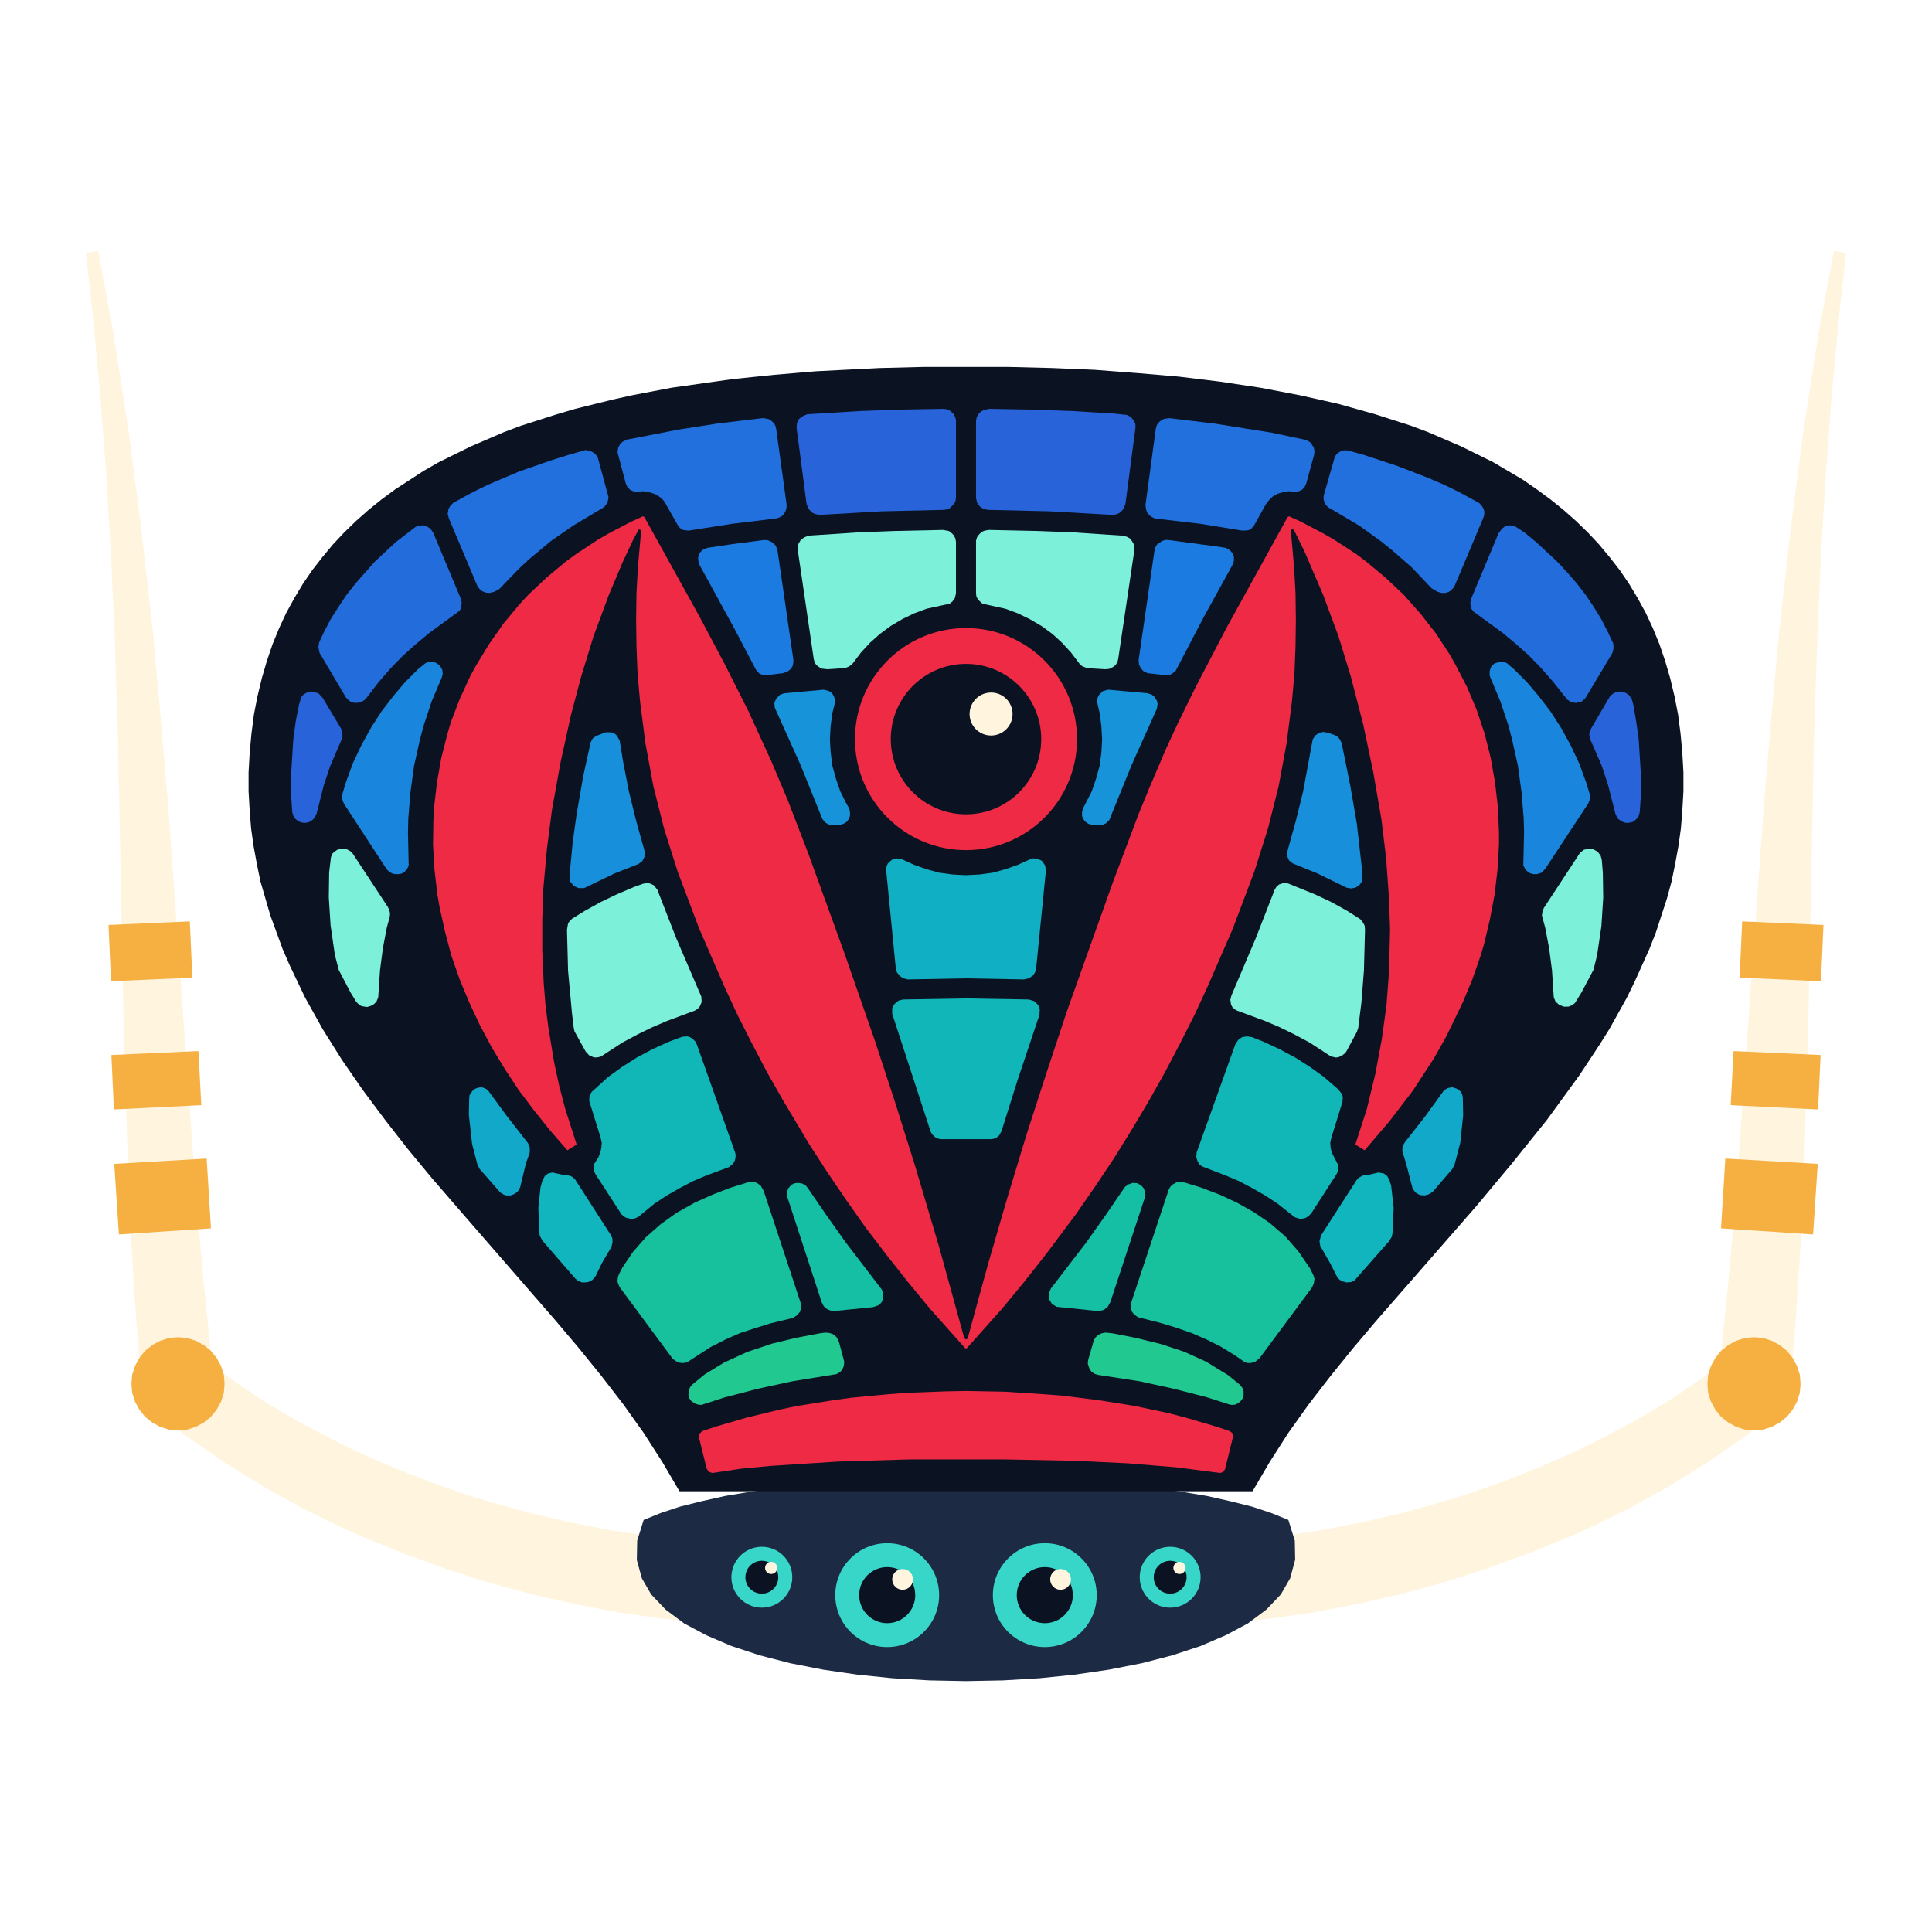
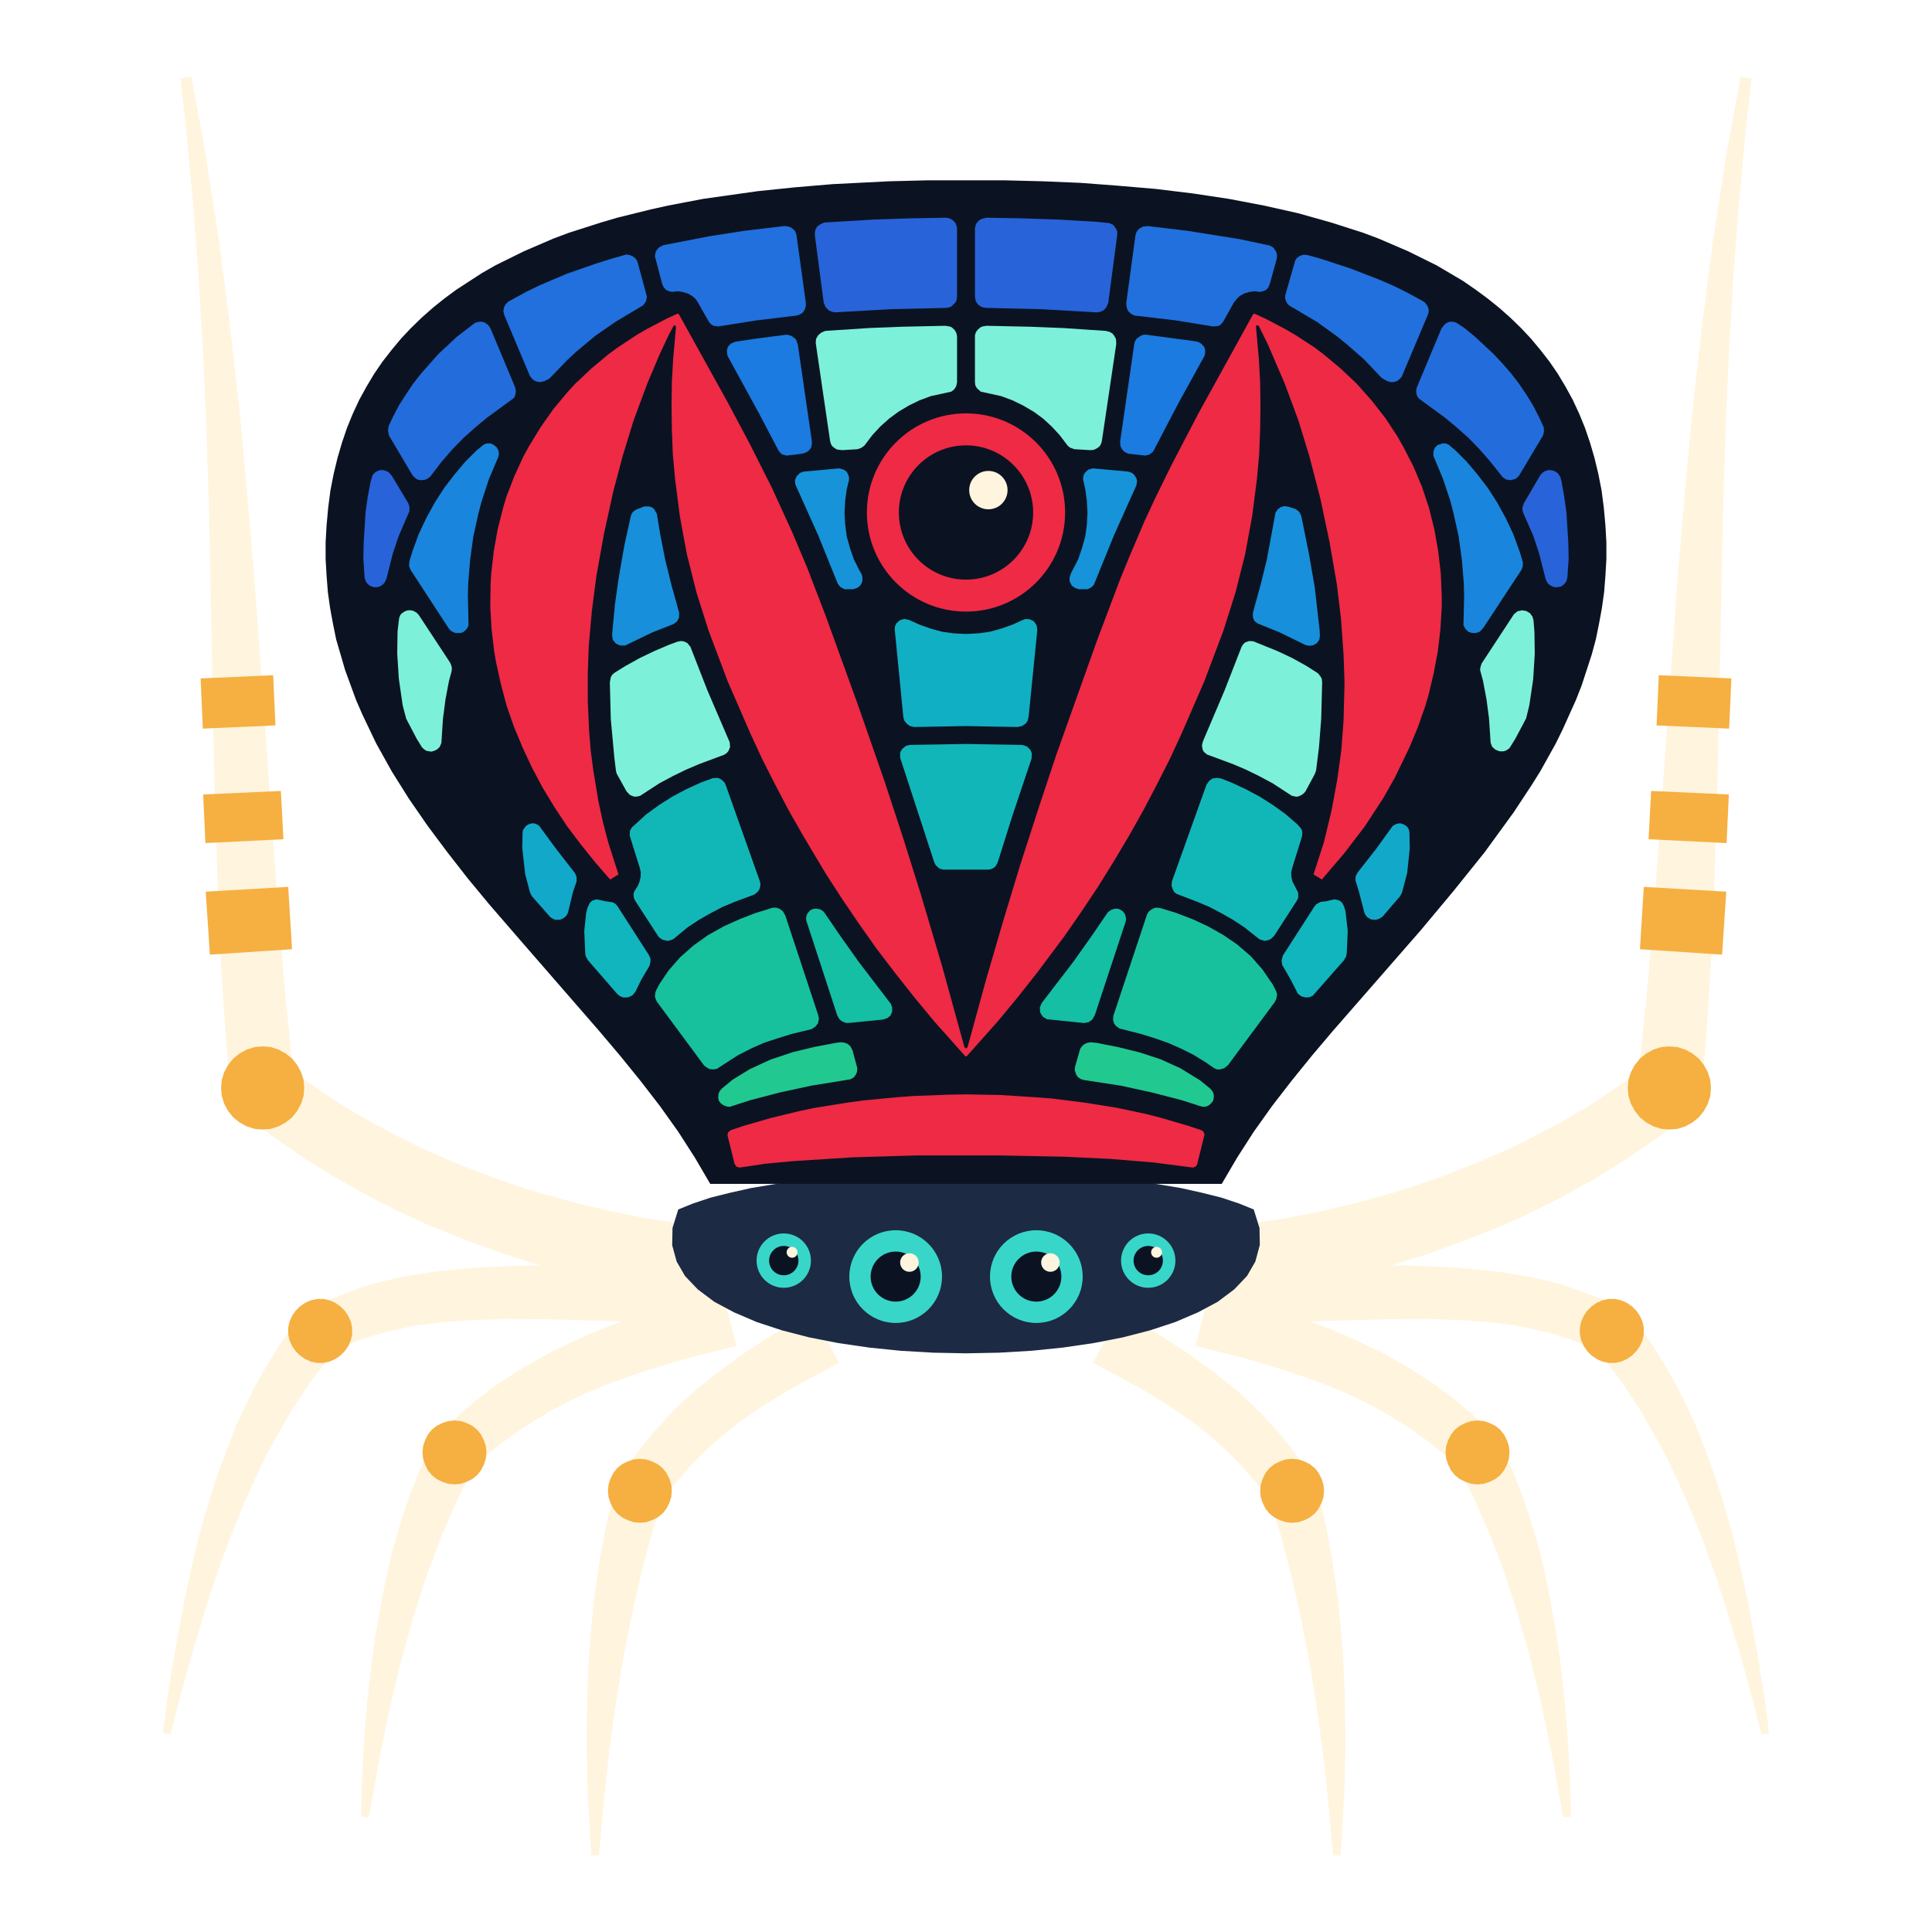
- <svg xmlns="http://www.w3.org/2000/svg" viewBox="-13.7 -14.35 539.4 539.4" role="img" aria-label="maratus">
+ <svg xmlns="http://www.w3.org/2000/svg" viewBox="-46.15 31.7 604.3 604.3" role="img" aria-label="maratus">
+   <path fill="#FFF4DE" fill-rule="evenodd" d="M363.6 445L388.2 444.3L400.5 444.2L412.4 444.7L420.1 445.3L427.5 446.2L431.1 446.9L438.1 448.5L444.9 450.5L448.1 451.8L453.3 454.1L457.3 459L460.6 463.3L466.8 472.6L472.7 482.9L475.6 488.4L479.6 497L482.3 503.1L486.1 512.5L489.7 522.4L493.2 532.8L498.7 551L501.8 562.4L504.8 574.2L507.2 573.8L505.6 561.6L503.7 549.8L500.2 530.9L497.8 520L495.2 509.5L492.2 499.4L490.1 492.9L486.6 483.5L484.2 477.4L481.5 471.6L478.7 465.9L474.1 457.8L470.9 452.7L467.4 447.8L463.3 442.7L461.5 441.4L457.8 439.5L454 437.7L446.2 434.8L442.3 433.5L434.3 431.5L430.2 430.7L422 429.4L409.4 428.2L396.7 427.6L383.8 427.5L353.6 427.6L336.3 427L336 436.3L332.2 435.3L327.8 452.7L343.4 456.6L355.4 460.2L367 464.2L375.4 467.7L380.8 470.3L386.1 473.1L393.8 477.8L401.3 483.1L406.1 487L410 490.6L415 500.6L420.2 512.5L424.1 522.7L428.5 536.2L432.5 550.4L436.1 565.3L439.3 580.8L442.8 600.1L445.2 599.9L445 590L444.3 576.9L443.3 564.2L441.9 551.7L440.6 542.5L437.9 527.7L436 519.1L434.5 513.5L432 505.3L430.2 500L427.2 492.3L425 487.3L422.6 482.5L421.3 480.7L413.6 473.4L408.2 468.9L402.7 464.8L394.2 459.3L385.4 454.4L376.3 450.1L370.2 447.5ZM295.7 457.9L310.6 466L318.6 470.8L326.2 476L331.7 480.3L337 485L342.1 490.1L347 495.8L351.2 501.4L354.5 512.1L357.8 524.7L360.8 538L363.5 551.9L365.8 566.3L367.8 581.1L369.4 596.4L370.8 612L373.2 612L374.3 593.2L374.7 577.7L374.5 562.5L373.8 547.7L372.5 533.3L370.5 519.3L369 511.2L367.9 506L366.6 500.8L364.9 495.1L364.2 493.8L360.9 488.9L357.4 484.2L353.8 479.8L348.1 473.6L344.3 469.9L340.3 466.3L334.2 461.4L325.9 455.3L317.4 449.8L304.3 442.1Z" />
+   <path fill="#FFF4DE" fill-rule="evenodd" d="M148.4 445L123.8 444.3L111.5 444.2L99.6 444.7L91.9 445.3L84.5 446.2L80.9 446.9L73.9 448.5L67.1 450.5L63.9 451.8L58.7 454.1L54.7 459L51.4 463.3L45.2 472.6L39.3 482.9L36.4 488.4L32.4 497L29.7 503.1L25.9 512.5L22.3 522.4L18.8 532.8L13.3 551L10.2 562.4L7.2 574.2L4.8 573.8L6.4 561.6L8.3 549.8L11.8 530.9L14.2 520L16.8 509.5L19.8 499.4L21.9 492.9L25.4 483.5L27.8 477.4L30.5 471.6L33.3 465.9L37.9 457.8L41.1 452.7L44.6 447.8L48.7 442.7L50.5 441.4L54.2 439.5L58 437.7L65.8 434.8L69.7 433.5L77.7 431.5L81.8 430.7L90 429.4L102.6 428.2L115.3 427.6L128.2 427.5L158.4 427.6L175.7 427L176 436.3L179.8 435.3L184.2 452.7L168.6 456.6L156.6 460.2L145 464.2L136.6 467.7L131.2 470.3L125.9 473.1L118.2 477.8L110.7 483.1L105.9 487L102 490.6L97 500.6L91.8 512.5L87.9 522.7L83.5 536.2L79.5 550.4L75.9 565.3L72.7 580.8L69.2 600.1L66.8 599.9L67 590L67.7 576.9L68.7 564.2L70.1 551.7L71.4 542.5L74.1 527.7L76 519.1L77.5 513.5L80 505.3L81.8 500L84.8 492.3L87 487.3L89.4 482.5L90.7 480.7L98.4 473.4L103.8 468.9L109.3 464.8L117.8 459.3L126.6 454.4L135.7 450.1L141.8 447.5ZM216.3 457.9L201.4 466L193.4 470.8L185.8 476L180.3 480.3L175 485L169.9 490.1L165 495.8L160.8 501.4L157.5 512.1L154.2 524.7L151.2 538L148.5 551.9L146.2 566.3L144.2 581.1L142.6 596.4L141.2 612L138.8 612L137.7 593.2L137.3 577.7L137.5 562.5L138.2 547.7L139.5 533.3L141.5 519.3L143 511.2L144.1 506L145.4 500.8L147.1 495.1L147.8 493.8L151.1 488.9L154.6 484.2L158.2 479.8L163.9 473.6L167.7 469.9L171.7 466.3L177.8 461.4L186.1 455.3L194.6 449.8L207.7 442.1Z" />
+   <path fill="#F5B041" fill-rule="evenodd" d="M468 447L467.6 445.1L466.8 443.3L465.7 441.7L464.3 440.3L462.7 439.2L460.9 438.4L459 438L457 438L455.1 438.4L453.3 439.2L451.7 440.3L450.3 441.7L449.2 443.3L448.4 445.1L448 447L448 449L448.4 450.9L449.2 452.7L450.3 454.3L451.7 455.7L453.3 456.8L455.1 457.6L457 458L459 458L460.9 457.6L462.7 456.8L464.3 455.7L465.7 454.3L466.8 452.7L467.6 450.9L468 449ZM425.8 484L425.2 482.2L424.3 480.4L423.1 478.9L421.6 477.7L419.8 476.8L418 476.2L416 476L414 476.2L412.2 476.8L410.4 477.7L408.9 478.9L407.7 480.4L406.8 482.2L406.2 484L406 486L406.2 488L406.8 489.8L407.7 491.6L408.9 493.1L410.4 494.3L412.2 495.2L414 495.8L416 496L418 495.8L419.8 495.2L421.6 494.3L423.1 493.1L424.3 491.6L425.2 489.8L425.8 488L426 486ZM367.8 496L367.2 494.2L366.3 492.4L365.1 490.9L363.6 489.7L361.8 488.8L360 488.2L358 488L356 488.2L354.2 488.8L352.4 489.7L350.9 490.9L349.7 492.4L348.8 494.2L348.2 496L348 498L348.2 500L348.8 501.8L349.7 503.6L350.9 505.1L352.4 506.3L354.2 507.2L356 507.8L358 508L360 507.8L361.8 507.2L363.6 506.3L365.1 505.1L366.3 503.6L367.2 501.8L367.8 500L368 498Z" />
+   <path fill="#F5B041" fill-rule="evenodd" d="M44 447L44.4 445.1L45.2 443.3L46.3 441.7L47.7 440.3L49.3 439.2L51.1 438.4L53 438L55 438L56.9 438.4L58.7 439.2L60.3 440.3L61.7 441.7L62.8 443.3L63.6 445.1L64 447L64 449L63.6 450.9L62.8 452.7L61.7 454.3L60.3 455.7L58.7 456.8L56.9 457.6L55 458L53 458L51.1 457.6L49.3 456.8L47.7 455.7L46.3 454.3L45.2 452.7L44.4 450.9L44 449ZM86.2 484L86.8 482.2L87.7 480.4L88.9 478.9L90.4 477.7L92.2 476.8L94 476.2L96 476L98 476.2L99.8 476.8L101.6 477.7L103.1 478.9L104.3 480.4L105.2 482.2L105.8 484L106 486L105.8 488L105.2 489.8L104.3 491.6L103.1 493.1L101.6 494.3L99.8 495.2L98 495.8L96 496L94 495.8L92.2 495.2L90.4 494.3L88.9 493.1L87.7 491.6L86.8 489.8L86.2 488L86 486ZM144.2 496L144.8 494.2L145.7 492.4L146.9 490.9L148.4 489.7L150.2 488.8L152 488.2L154 488L156 488.2L157.8 488.8L159.6 489.7L161.1 490.9L162.3 492.4L163.2 494.2L163.8 496L164 498L163.8 500L163.2 501.8L162.3 503.6L161.1 505.1L159.6 506.3L157.8 507.2L156 507.8L154 508L152 507.8L150.2 507.2L148.4 506.3L146.9 505.1L145.7 503.6L144.8 501.8L144.2 500L144 498Z" />
  <path fill="#FFF4DE" fill-rule="evenodd" d="M486 373L487.3 359L488.3 344.6L489.2 330.1L490 310.3L491.1 274.9L492.8 190.3L493.7 163L494.7 140.9L496 118.6L497.7 96.1L499.8 73.4L501.7 56.3L498.3 55.7L494.1 78.4L489.7 106.6L486.1 134.6L483 162.3L481 184.2L478.7 211.2L471 319.1L468.9 343.1L466.5 366.7L461 370.8L451.8 377L442.1 382.7L432 388L426.8 390.6L416.3 395.2L405.4 399.5L394.4 403.3L388.8 405L377.6 408.1L366.4 410.7L355.2 412.9L344.1 414.5L333.1 415.7L322.4 416.3L311.9 416.5L312.1 439.5L323.5 439.1L329.3 438.7L341.1 437.5L353.1 435.8L365.1 433.5L377.1 430.8L389.2 427.5L401.1 423.7L412.9 419.4L424.5 414.7L430.3 412.1L441.5 406.6L452.3 400.6L462.8 394.1L472.8 387.2L477.7 383.5L483.1 379.1L484.8 376.7L485.6 374.9Z" />
  <path fill="#FFF4DE" fill-rule="evenodd" d="M26 373L24.7 359L23.7 344.6L22.8 330.1L22 310.3L20.9 274.9L19.2 190.3L18.3 163L17.3 140.9L16 118.6L14.3 96.1L12.2 73.4L10.3 56.3L13.7 55.7L17.9 78.4L22.3 106.6L25.9 134.6L29 162.3L31 184.2L33.3 211.2L41 319.1L43.1 343.1L45.5 366.7L51 370.8L60.2 377L69.9 382.7L80 388L85.2 390.6L95.7 395.2L106.6 399.5L117.6 403.3L123.2 405L134.4 408.1L145.6 410.7L156.8 412.9L167.9 414.5L178.9 415.7L189.6 416.3L200.1 416.5L199.9 439.5L188.5 439.1L182.7 438.7L170.9 437.5L158.9 435.8L146.9 433.5L134.9 430.8L122.8 427.5L110.9 423.7L99.1 419.4L87.5 414.7L81.7 412.1L70.5 406.6L59.7 400.6L49.2 394.1L39.2 387.2L34.3 383.5L28.9 379.1L27.2 376.7L26.4 374.9Z" />
  <path fill="#F5B041" fill-rule="evenodd" d="M495.4 243.9L472.7 242.9L472 258.6L494.7 259.6ZM470.3 279.1L469.5 294.2L493.9 295.4L494.6 280.2ZM493.8 310.6L468 309.1L466.8 328.6L492.5 330.3ZM488.8 369.5L488 367L486.8 364.8L485.2 362.8L483.2 361.2L481 360L478.5 359.2L476 359L473.5 359.2L471 360L468.8 361.2L466.8 362.8L465.2 364.8L464 367L463.2 369.5L463 372L463.2 374.5L464 377L465.2 379.2L466.8 381.2L468.8 382.8L471 384L473.5 384.8L476 385L478.5 384.8L481 384L483.2 382.8L485.2 381.2L486.8 379.2L488 377L488.8 374.5L489 372Z" />
  <path fill="#F5B041" fill-rule="evenodd" d="M16.6 243.9L39.3 242.9L40 258.6L17.3 259.6ZM41.7 279.1L42.5 294.2L18.1 295.4L17.4 280.2ZM18.2 310.6L44 309.1L45.2 328.6L19.5 330.3ZM23.2 369.5L24 367L25.2 364.8L26.8 362.8L28.8 361.2L31 360L33.5 359.2L36 359L38.5 359.2L41 360L43.2 361.2L45.2 362.8L46.8 364.8L48 367L48.8 369.5L49 372L48.8 374.5L48 377L46.8 379.2L45.2 381.2L43.2 382.8L41 384L38.5 384.8L36 385L33.5 384.8L31 384L28.8 382.8L26.8 381.2L25.2 379.2L24 377L23.2 374.5L23 372Z" />
  <path fill="#1C2A44" fill-rule="evenodd" d="M164.1 421.2L165.5 426.3L168.1 430.8L172.1 435L177.3 438.9L183.5 442.2L190.5 445.2L198.4 447.8L206.9 450L216.1 451.8L225.7 453.2L235.5 454.2L245.8 454.8L256 455L266.3 454.8L276.5 454.2L286.3 453.2L295.9 451.8L305.1 450L313.6 447.8L321.5 445.2L328.5 442.2L334.7 438.9L339.9 435L343.9 430.8L346.5 426.3L347.9 421.1L347.8 415.8L346 410L341.3 408.1L335.9 406.3L329.9 404.8L323.2 403.3L316 402.1L308.3 401L300.2 400.1L283.1 398.7L274.1 398.3L256 398L237.9 398.3L228.9 398.7L211.8 400.1L203.7 401L196 402.1L188.8 403.3L182.1 404.8L176.1 406.3L170.7 408.1L166 410L164.2 415.8Z" />
  <path fill="#0B1322" fill-rule="evenodd" d="M268 88.1L244 88.1L232 88.4L214.2 89.3L202.4 90.3L190.8 91.5L173.8 93.9L162.8 96L157.4 97.2L146.9 99.8L141.8 101.3L131.8 104.5L127 106.3L117.7 110.3L108.8 114.7L104.6 117.1L96.6 122.3L92.8 125.1L89.2 128L85.7 131.1L82.4 134.3L79.3 137.6L76.3 141.2L73.5 144.8L70.9 148.6L68.5 152.6L66.2 156.8L64.2 161.1L62.4 165.5L60.8 170.2L59.4 175L58.2 180L57.2 185.1L56.5 190.5L56 196L55.7 201.3L55.7 206.6L56 211.8L56.4 216.9L57.1 221.9L58 226.8L59 231.7L61.8 241.3L65.2 250.6L67.2 255.2L71.5 264.2L76.4 273L81.8 281.6L87.6 290L93.8 298.3L100.2 306.5L106.9 314.6L117.2 326.5L141.2 354.1L147.8 361.9L154.2 369.8L160.3 377.7L166 385.7L171.2 393.8L176 402L336 402L340.8 393.8L346 385.7L351.7 377.7L357.8 369.8L364.2 361.9L370.8 354.1L398.3 322.6L408.4 310.5L418.2 298.3L427.3 285.8L432.9 277.3L435.6 273L440.5 264.2L442.7 259.7L446.8 250.6L448.6 246L451.7 236.5L453 231.7L454 226.8L454.9 221.9L455.6 216.9L456 211.8L456.3 206.6L456.3 201.3L456 196L455.5 190.5L454.8 185.1L453.8 180L452.6 175L451.2 170.2L449.6 165.5L447.8 161.1L445.8 156.8L443.5 152.6L441.1 148.6L438.5 144.8L435.7 141.2L432.7 137.6L429.6 134.3L426.3 131.1L422.8 128L419.2 125.1L415.4 122.3L411.5 119.6L403.2 114.7L394.3 110.3L385 106.3L380.2 104.5L370.2 101.3L359.9 98.4L349.2 96L338.2 93.9L326.9 92.2L315.4 90.8L303.7 89.8L291.9 88.9L280 88.4Z" />
  <path fill="#21C890" fill-rule="evenodd" d="M179.6 372.2L179 372.9L178.6 373.8L178.5 375.1L178.7 376L179.3 376.8L180.3 377.5L181.2 377.8L182.1 377.9L188.6 375.8L197.8 373.4L207.5 371.3L219.8 369.3L220.9 368.7L221.5 367.9L221.9 367L222 365.8L220.5 360.2L219.8 358.9L218.8 358.1L217.8 357.8L216.8 357.7L215.2 357.9L208.4 359.2L201.8 360.8L194.9 363.1L188.4 366.1L183 369.4Z" />
  <path fill="#21C890" fill-rule="evenodd" d="M329.3 377.7L330.2 377.9L331.2 377.8L332 377.4L332.7 376.8L333.3 376L333.5 375.1L333.5 374.1L333.2 373.2L332.4 372.2L329.2 369.6L323 365.8L316.8 363L310.4 360.9L303.5 359.2L296.9 357.9L294.9 357.7L293.9 357.9L293 358.3L292.2 359L291.7 359.8L290.1 365.4L290 366.4L290.5 367.9L291.1 368.7L291.9 369.2L292.8 369.5L304.5 371.3L314.1 373.4L323.4 375.8Z" />
  <path fill="#17C19E" fill-rule="evenodd" d="M174.1 365L174.9 365.6L175.8 366.1L177.1 366.2L178.1 366L184.6 361.8L188.9 359.6L193 357.8L197.3 356.4L201.5 355.1L207.7 353.6L208.9 352.8L209.7 351.8L210 350.4L209.8 349.3L199.5 318.1L198.7 316.7L197.6 315.9L196.6 315.6L195.6 315.6L190.1 317.3L185.2 319.2L180.3 321.4L175.3 324.2L170.8 327.4L166.6 331.1L163 335.2L160.1 339.5L159.1 341.4L158.8 342.3L158.7 343.4L158.9 344.1L159.3 345Z" />
  <path fill="#14BFA4" fill-rule="evenodd" d="M211.8 317.3L211.2 316.6L210.3 316.1L209.1 315.9L208.2 316L207.3 316.4L206.4 317.4L206 318.5L206 319.5L215.7 349.2L216.1 350L216.5 350.6L217.3 351.2L218.3 351.6L219 351.7L230 350.6L231.5 350.1L232.4 349.3L232.9 348.1L232.9 346.8L232.5 345.7L222.4 332.5L216.8 324.6Z" />
  <path fill="#14BFA4" fill-rule="evenodd" d="M279.7 345.4L279.1 346.8L279.2 348.4L280 349.7L281.3 350.5L293 351.7L294.4 351.4L295.5 350.6L296.3 349.2L305.9 320.1L306.1 319.2L305.9 318.2L305.6 317.4L304.9 316.6L303.8 316L302.6 315.9L301.4 316.3L300.4 317L295.2 324.6L289.6 332.5Z" />
  <path fill="#17C19E" fill-rule="evenodd" d="M302.1 349.4L302 350.7L302.3 351.8L302.9 352.6L304 353.4L310.7 355.1L314.9 356.4L319.2 357.9L323.3 359.7L327.1 361.6L331 364L333.6 365.8L334.5 366.2L335.5 366.2L336.8 365.8L338 364.8L352.6 345.1L353.1 344L353.3 342.7L353 341.7L352 339.7L348.7 334.9L345.1 330.8L340.8 327.1L336.4 324.1L331.8 321.5L327.1 319.3L321.6 317.2L316.7 315.7L315.4 315.6L314.7 315.8L313.8 316.3L313.1 316.9L312.6 317.8Z" />
  <path fill="#10B5BD" fill-rule="evenodd" d="M143.2 313.6L140.5 313L139.3 313.3L138.4 314L137.7 315.4L137.2 317.2L136.6 322.9L136.9 329.7L137 330.7L137.8 332.1L147 342.7L147.8 343.3L148.8 343.7L149.5 343.7L150.5 343.6L151.7 343L152.6 341.9L154.4 338.2L157 333.8L157.3 332.5L157.3 331.5L156.8 330.4L146.9 315L146.2 314.3L145.4 313.9Z" />
  <path fill="#11B7B7" fill-rule="evenodd" d="M153.4 308.7L152.2 310.6L152 311.5L152.1 312.5L152.5 313.4L159.9 324.8L161 325.6L162.6 326L163.6 325.8L164.5 325.4L169 321.7L172.5 319.4L176 317.4L179.8 315.4L183.6 313.8L189.8 311.5L190.9 310.6L191.4 309.8L191.6 309.1L191.7 308.1L191.5 307.3L180.9 277.4L180.5 276.5L179.7 275.7L178.9 275.2L178.2 275L176.8 275.1L173 276.5L168.4 278.6L164.1 280.9L160 283.5L156 286.4L151.5 290.5L150.9 291.5L150.8 293L154 303.3L154.3 304.7L154.2 306.1L153.9 307.4Z" />
  <path fill="#11B6B8" fill-rule="evenodd" d="M238.4 264.7L237.2 265L236 266L235.4 267.1L235.4 268.7L246.1 301.5L246.5 302.3L247.7 303.4L248.9 303.7L262.8 303.7L263.7 303.6L264.6 303.2L265.3 302.6L265.9 301.5L270.4 287.2L276.5 269L276.6 267.4L276.2 266.3L275.1 265.2L273.6 264.7L256 264.4Z" />
  <path fill="#11B7B7" fill-rule="evenodd" d="M320.4 307.4L320.3 308.7L320.6 309.7L321.1 310.7L321.9 311.3L328.4 313.8L332.2 315.4L336 317.4L339.5 319.4L343 321.7L347.8 325.5L349.4 326L350.8 325.7L351.6 325.2L352.4 324.4L359.5 313.4L359.9 312.5L359.9 310.9L358.1 307.4L357.8 306.1L357.7 304.7L358 303.3L361.1 293.3L361.2 292.1L361 291.2L360.5 290.5L359.7 289.6L355.9 286.3L352 283.5L347.9 280.9L343.4 278.5L339.1 276.5L335.8 275.2L334.5 275L333.1 275.2L332 276L331.2 277.2Z" />
  <path fill="#10B5BD" fill-rule="evenodd" d="M355.1 330.6L354.7 332.2L354.9 333.5L357.6 338.2L359.8 342.5L360.8 343.3L362.2 343.7L363.5 343.6L364.5 343.1L374.1 332.2L374.9 330.9L375.1 329.7L375.4 322.9L374.7 316.7L374.2 315.1L373.6 314L372.7 313.3L371.2 313L368.6 313.6L366.9 313.8L365.6 314.5L365 315.2Z" />
  <path fill="#12A8CA" fill-rule="evenodd" d="M127.7 297.1L122.5 290L121.7 289.5L120.8 289.2L119.9 289.3L119 289.6L118.3 290.1L117.4 291.4L117.3 292.3L117.2 296.9L118.1 305L119.6 310.8L120.2 312L126 318.6L126.8 319.1L127.5 319.4L128.9 319.4L129.9 319L130.5 318.6L131 318.1L131.5 317.2L133.1 310.6L134.2 307.4L134.2 306L133.7 304.8Z" />
  <path fill="#7DF0DA" fill-rule="evenodd" d="M146.1 242.1L145.4 242.7L144.9 243.5L144.6 245.2L144.9 256.7L146 268.6L146.5 272.7L146.7 273.6L149.8 279.2L150.8 280.3L151.7 280.7L152.4 280.9L153.4 280.8L154.1 280.6L160.1 276.7L164.4 274.4L168.3 272.5L172.5 270.7L180.3 267.8L181.1 267.3L181.7 266.6L182.2 265.4L182.1 263.9L175.1 247.6L169.8 234L168.8 232.8L167.7 232.3L166.8 232.2L165.8 232.4L163.3 233.3L158.6 235.3L154 237.5L149.5 240Z" />
  <path fill="#11AFC3" fill-rule="evenodd" d="M238.2 225.6L236.7 225.3L235.3 225.7L234.2 226.7L233.8 227.6L233.7 228.5L236.4 256L236.7 257.1L237.6 258.2L238.5 258.8L239.8 259.1L256 258.8L272.1 259.1L273.5 258.8L274.7 258L275.3 257.1L275.6 255.8L278.3 228.8L278.1 227.3L277.2 226L275.9 225.4L274.7 225.3L273.8 225.6L270.5 227.1L267.1 228.3L263.5 229.3L259.8 229.8L255.9 230L252.2 229.8L248.5 229.3L244.9 228.3L241.5 227.1Z" />
  <path fill="#7DF0DA" fill-rule="evenodd" d="M330.1 263.6L329.8 264.8L330 266.1L330.4 266.9L331.4 267.7L339.5 270.7L343.5 272.4L347.6 274.4L351.9 276.7L357.9 280.6L359.3 280.9L360 280.8L360.9 280.4L361.7 279.8L362.2 279.2L365.1 273.8L365.5 272.7L366.4 265.5L367.1 256.6L367.4 245.2L367.3 244.1L366.9 243.3L366.1 242.3L362.5 240L358 237.5L353.3 235.3L345.9 232.3L344.6 232.2L343.4 232.6L342.7 233.2L342.2 234L336.9 247.6Z" />
  <path fill="#12A8CA" fill-rule="evenodd" d="M378.5 304.6L377.9 305.7L377.8 307L378.9 310.6L380.7 317.5L381.5 318.6L382.7 319.3L384.1 319.4L385.2 319.1L386.3 318.4L389.3 314.9L391.8 312L392.4 310.8L394 304.7L394.8 297.1L394.7 292L394.5 291.1L394 290.3L393 289.6L391.8 289.2L390.6 289.4L389.5 290L384.3 297.2Z" />
  <path fill="#178FDA" fill-rule="evenodd" d="M145.3 230.2L145.5 231.8L146.5 233L147.8 233.6L149.4 233.6L157.9 229.5L164.5 226.9L165.6 226.1L166.2 225L166.3 223.4L163.9 214.8L161.9 206.7L160.3 198.5L159.3 192.4L158.5 191L157.8 190.4L156.9 190.1L155.4 190.1L152.8 191.1L151.8 191.8L151.2 192.9L149.1 202.5L147.3 212.9L146.2 220.7Z" />
  <path fill="#1693D9" fill-rule="evenodd" d="M205.3 179.2L204.1 179.6L203 180.7L202.5 181.9L202.6 183.2L209.8 199.2L215.9 214.3L216.7 215.3L218 216L220.7 216L221.9 215.6L222.7 215.1L223.2 214.4L223.6 213.5L223.6 212.3L223.4 211.4L222.5 209.8L220.9 206.6L219.7 203.1L218.7 199.5L218.2 195.6L218 192.1L218.2 188.4L218.7 184.7L219.4 181.9L219.4 180.9L219.1 180L218.6 179.2L217.8 178.6L216.3 178.2Z" />
  <path fill="#1693D9" fill-rule="evenodd" d="M288.8 211.1L288.4 212.3L288.4 213.5L289.1 214.9L290.1 215.6L291.3 216L294 216L295.1 215.5L296 214.6L302.3 199.1L309.3 183.5L309.5 182.2L309.3 181.3L308.6 180.2L307.9 179.6L306.7 179.2L295.7 178.2L294.2 178.6L293.1 179.7L292.7 180.6L292.6 181.6L293.3 184.7L293.8 188.4L294 192.1L293.8 195.8L293.3 199.5L292.3 203.1L291.1 206.6Z" />
  <path fill="#178FDA" fill-rule="evenodd" d="M345.8 223.1L345.7 224L345.8 225L346.2 225.9L347.2 226.7L354.1 229.5L362.3 233.5L363.5 233.7L364.7 233.5L365.8 232.8L366.5 231.8L366.7 230.6L366.6 228.7L365.1 215.5L363.3 205.1L360.9 193.2L360.4 192.1L359.8 191.4L359 190.9L356.9 190.2L355.7 190L354.5 190.3L353.5 191L352.8 192.1L350.1 206.7L348.1 214.8Z" />
  <path fill="#7DF0DA" fill-rule="evenodd" d="M84.8 224L84.1 223.3L83.2 222.8L82.5 222.6L81.4 222.6L80.5 222.9L79.6 223.5L79.1 224L78.7 225L78.2 229.2L78.1 236.2L78.6 244L79.8 252.3L80.9 256.5L84.2 262.8L85.8 265.4L86.3 265.9L87.1 266.5L88.1 266.7L88.8 266.8L89.8 266.5L90.7 266L91.4 265.3L91.9 264.1L92.4 256.5L93.2 250.4L94.3 244.6L95.1 241.7L95.2 240.7L95 239.8L94.6 238.9Z" />
  <path fill="#1985DD" fill-rule="evenodd" d="M94.3 228.4L95 229.1L96 229.6L96.7 229.7L97.7 229.7L98.6 229.5L99.4 228.9L100 228.2L100.4 227.3L100.2 218L100.3 214.1L100.9 206.8L101.9 199.5L103.5 192.3L104.5 188.5L106.8 181.5L109.6 174.9L109.9 173.9L109.8 172.7L109.2 171.6L108.2 170.8L107.3 170.4L106 170.4L105.1 170.8L103 172.5L99.4 176.1L96.1 180L92.8 184.3L89.9 188.8L87.2 193.7L84.8 198.8L82.9 204L81.9 207.3L81.8 208.7L82.3 210Z" />
  <path fill="#1B7BE0" fill-rule="evenodd" d="M183.8 138.6L182.4 139.2L181.5 140.2L181.2 141.4L181.4 143L191.2 160.9L197.4 172.7L198.4 173.8L199.9 174.2L204.9 173.6L206.2 173.1L207 172.5L207.6 171.6L207.8 170.6L207.8 169.8L203.4 139.5L202.9 138L202.4 137.5L201.6 136.9L200.7 136.5L199.7 136.4L190.5 137.6Z" />
  <path fill="#7DF0DA" fill-rule="evenodd" d="M212 135.2L210.8 135.7L209.8 136.5L209.1 137.7L209 139L213.5 169.7L213.8 170.7L214.2 171.3L214.7 171.7L215.6 172.3L217.3 172.5L222.1 172.2L223.2 171.8L224.2 171.1L226.7 167.8L229.2 165.1L232 162.6L235 160.4L238.2 158.5L241.5 156.9L245 155.6L251.4 154.2L252.2 153.6L252.9 152.6L253.2 151.3L253.2 136.9L253 135.9L252.5 135L251.8 134.3L251.2 133.9L249.6 133.6L235.8 133.9L225.7 134.3Z" />
  <path fill="#7DF0DA" fill-rule="evenodd" d="M258.8 151.3L258.9 152.2L259.4 153.1L260.6 154.2L267 155.6L270.5 156.9L273.8 158.5L277.2 160.5L280.2 162.7L282.8 165.1L285.3 167.8L287.8 171.1L288.5 171.7L289.9 172.2L294.9 172.5L296 172.4L297 171.9L297.8 171.3L298.3 170.4L298.5 169.6L303 139.3L302.9 137.7L302.4 136.8L301.8 136L300.9 135.5L299.7 135.2L286.3 134.3L276.2 133.9L262.4 133.6L261.2 133.8L260.5 134.1L259.7 134.8L259.1 135.6L258.8 136.6Z" />
  <path fill="#1B7BE0" fill-rule="evenodd" d="M304.2 169.9L304.3 171.2L304.8 172.2L305.5 173L306.7 173.6L312.1 174.2L313.3 173.9L314.5 173L322.5 157.7L330.6 143L330.8 142.1L330.8 141.1L330.5 140.2L329.6 139.2L328.5 138.6L326.6 138.3L312.4 136.4L311.6 136.4L310.7 136.7L309.3 137.7L308.8 138.6L308.6 139.5Z" />
  <path fill="#1985DD" fill-rule="evenodd" d="M405 170.4L403.5 170.9L402.6 171.8L402.2 173L402.2 174.3L405.2 181.5L407.5 188.4L408.5 192.3L410.1 199.5L411.1 206.8L411.7 214.1L411.8 218L411.6 227.3L412.2 228.4L413.1 229.3L414.3 229.7L415.4 229.7L416.7 229.3L417.8 228.1L429.7 210L430.1 209L430.2 207.6L429.1 204L427.2 198.8L424.8 193.7L422.1 188.8L419.2 184.3L415.9 180L412.6 176.1L409.1 172.6L407 170.8L406 170.4Z" />
  <path fill="#7DF0DA" fill-rule="evenodd" d="M417.3 239.2L416.9 240.4L416.8 241.3L417.7 244.6L418.8 250.4L419.6 256.5L420.1 264.1L420.6 265.3L421.6 266.2L422.9 266.7L424.2 266.7L425.2 266.3L426 265.7L427.8 262.8L431.2 256.4L432.2 252.3L433.4 244.2L433.9 236.3L433.8 229.3L433.5 225.7L433.2 224.6L432.4 223.5L431.2 222.8L429.9 222.6L428.5 222.9L427.4 223.8Z" />
  <path fill="#2863D9" fill-rule="evenodd" d="M67.9 212.4L68.2 213.4L68.7 214.2L69.5 214.9L70.5 215.3L71.5 215.4L72.5 215.2L73.4 214.7L74.1 214L74.7 212.8L76.7 204.9L78.5 199.5L81.9 191.6L81.9 190.2L81.6 189.2L76.4 180.5L75.3 179.3L74 178.8L73 178.7L72 179L71.1 179.5L70.4 180.3L69.8 182.3L68.9 186.9L68.2 191.9L67.6 201.5L67.5 206.4Z" />
  <path fill="#236CDC" fill-rule="evenodd" d="M75.4 165L75.2 166.3L75.5 167.9L82.9 180.4L83.6 181.1L84.4 181.7L85.4 181.9L86.7 181.8L87.6 181.4L88.4 180.8L92 176.1L95.3 172.3L98.8 168.7L102.5 165.4L106.1 162.4L114.3 156.4L114.8 155.9L115.1 154.9L115.2 153.9L115 152.9L107.3 134.5L106.6 133.4L105.5 132.6L104.5 132.3L103.4 132.4L102.4 132.7L96.8 137L90.9 142.5L85.6 148.5L83 151.8L80.8 155.1L78.7 158.4L76.8 162Z" />
  <path fill="#2170DD" fill-rule="evenodd" d="M112.9 126L112 126.9L111.5 127.8L111.3 129.1L111.6 130.3L119.6 149.3L120.2 150.1L120.9 150.7L121.9 151.1L122.9 151.2L124.2 150.9L125.7 150.1L131.3 144.3L134.1 141.7L140.1 136.7L146.3 132.4L155 127.2L155.9 126L156.2 124.5L153.2 113.4L152.6 112.5L151.8 111.9L150.9 111.5L149.8 111.3L145.2 112.6L140.4 114.1L131.2 117.3L122.5 121L118.4 123Z" />
  <path fill="#2170DD" fill-rule="evenodd" d="M161.3 108.4L160.1 109L159.4 109.7L158.9 110.6L158.7 111.9L161 120.6L161.4 121.5L162.2 122.4L163.1 122.8L164 123L165.8 122.8L167.3 123L169.2 123.6L170.5 124.4L171.5 125.3L172.2 126.4L175.6 132.4L176.2 133.1L177 133.6L178.5 133.8L190.6 131.9L203 130.4L203.9 130.1L204.5 129.8L205.1 129.3L205.6 128.4L205.9 127.4L205.9 126.4L203 105.4L202.8 104.6L202.4 103.8L201.6 103.1L201 102.7L200.1 102.5L199.2 102.4L186.6 103.9L175.7 105.6Z" />
  <path fill="#2863D9" fill-rule="evenodd" d="M211.7 101.3L210.5 101.8L209.4 102.6L208.8 103.8L208.7 105.1L211.5 126.4L212.1 127.8L213.1 128.8L214 129.2L215.1 129.4L232.6 128.4L249.9 128L250.9 127.8L251.5 127.5L252.7 126.3L253.1 125.4L253.2 124.4L253.2 103.2L253.1 102.5L252.7 101.5L252.3 101L251.5 100.3L250.5 99.9L249.7 99.8L238.3 100L226.6 100.4Z" />
  <path fill="#2863D9" fill-rule="evenodd" d="M258.8 124.7L259.1 126L259.9 127.1L260.8 127.7L262.1 128L279.3 128.4L296.9 129.4L297.7 129.3L298.6 129L299.2 128.6L299.9 127.8L300.5 126.4L303.3 105.2L303.3 104.1L302.9 103.2L302.1 102.1L300.9 101.5L297.1 101.1L285.4 100.4L273.7 100L262.4 99.8L260.8 100.2L260 100.7L259.3 101.5L259 102.2L258.8 103.1Z" />
  <path fill="#2170DD" fill-rule="evenodd" d="M306.1 126.7L306.3 128L306.7 129L307.7 129.9L308.7 130.4L321.5 131.9L333.2 133.8L334.8 133.7L335.6 133.3L336.4 132.4L339.8 126.3L340.6 125.3L341.6 124.3L343 123.5L344.7 123L346.2 122.8L348 123L348.9 122.8L349.8 122.4L350.5 121.7L351 120.6L353.2 112.6L353.3 111.6L353.1 110.6L352.2 109.2L351 108.5L341.6 106.5L325.3 103.9L312.8 102.4L311.3 102.6L310.4 103.1L309.9 103.5L309.3 104.3L309 105.3Z" />
  <path fill="#2170DD" fill-rule="evenodd" d="M355.9 123.9L355.8 124.8L356 125.7L356.4 126.5L357 127.2L365.8 132.4L371.9 136.8L375 139.3L380.5 144.1L386 149.9L387.7 150.9L388.8 151.2L389.8 151.2L390.8 150.9L391.6 150.3L392.3 149.5L400.4 130.3L400.7 129.4L400.7 128.4L400.4 127.5L400 126.9L399.3 126.1L393.6 123L389.5 121L385.1 119.1L376.3 115.7L366.9 112.6L362.5 111.4L361.4 111.4L360.5 111.7L359.6 112.3L359 113.1Z" />
  <path fill="#236CDC" fill-rule="evenodd" d="M397 152.9L396.8 153.9L396.9 154.9L397.1 155.6L397.7 156.4L405.9 162.4L409.5 165.4L413.2 168.7L416.7 172.3L420 176.1L423.9 181L425 181.7L426.3 181.9L427.9 181.5L428.9 180.6L436.5 167.9L436.8 166.6L436.7 165.3L435.2 162.1L433.3 158.4L431.2 155L428.9 151.6L426.5 148.5L423.8 145.4L421.1 142.5L415.3 137.1L411.9 134.3L409.3 132.6L408.6 132.4L407.5 132.3L406.5 132.6L405.7 133.2L404.7 134.5Z" />
  <path fill="#2863D9" fill-rule="evenodd" d="M437.3 212.8L437.7 213.7L438.1 214.3L438.9 214.9L439.8 215.3L440.5 215.4L441.5 215.3L442.2 215.1L443 214.5L443.7 213.7L444.1 212.4L444.5 206.5L444.4 201.5L443.8 191.9L443.1 187L442.3 182.4L441.9 180.9L441.1 179.7L440 179L438.6 178.7L437.9 178.8L437 179.1L436.4 179.5L435.7 180.2L430.5 189.1L430 190.6L430.2 191.9L433.4 199.2L435.2 204.6Z" />
  <path fill="#EE2A45" fill-rule="evenodd" d="M144.7 306.8L147.3 305.2L144.1 295.2L142.4 288.7L141 282.2L139.4 272.5L138.6 266.3L138.1 260.1L137.7 251L137.7 242.2L138 233.7L139 222.6L140.4 211.8L142.8 198.5L145.7 185.3L148.6 174.4L152 163.3L156.3 151.7L160.1 142.7L163 136.5L164.6 133.5L165 133.5L165.3 133.9L164.4 144L164 151.2L163.9 158.6L164 166.1L164.3 173.8L165 181.5L166.5 193.2L168.7 205.1L171.7 217L175.5 229L181.5 244.9L188.5 261L192.2 269L196.3 277.1L200.5 285.1L205 293L212.1 304.9L217.2 312.8L222.5 320.6L228 328.4L233.8 336L239.8 343.6L246 351.1L255.8 362.1L256.2 362.1L266 351.1L272.2 343.6L278.2 336L286.8 324.5L292.2 316.7L297.4 308.9L302.3 301L307 293.1L311.5 285.1L315.7 277.1L319.8 269L323.5 261L330.5 244.9L336.5 229L340.3 217L343.3 205.1L345.5 193.2L347 181.5L347.7 173.8L348 166.1L348.1 158.6L348 151.2L347.6 144L346.7 133.9L346.8 133.6L347.1 133.4L347.4 133.5L347.6 133.7L350.5 139.6L355.7 151.7L360 163.3L363.4 174.4L366.9 187.9L369.7 201.2L372 214.5L373.3 225.3L374.1 236.5L374.4 245.2L374.1 257L373.4 266.3L372.1 275.7L370.3 285.4L367.9 295.3L364.7 305.2L367.3 306.8L374.3 298.6L380.8 290.1L386.6 281.2L390.1 275L394.7 265.5L397.4 259L399.7 252.4L400.7 249L402.3 242.2L403.6 235.3L404.4 228.4L404.8 221.5L404.8 218L404.5 211L403.7 204.1L402.5 197.3L400.8 190.5L398.6 183.9L395.9 177.5L392.7 171.3L391 168.3L387.2 162.5L382.9 157L378.2 151.7L373.1 146.9L367.7 142.4L364.9 140.3L358.9 136.4L355.8 134.6L349.5 131.3L346.2 129.8L345.8 130L328.7 161L320.1 177.5L315.1 187.7L311.8 194.8L307.2 205.6L304.2 212.9L297 232L289.9 251.9L284.1 268.2L278.5 285.1L272.9 302.4L267.5 320.2L262.2 338.4L256.5 359.2L256.3 359.5L255.9 359.6L255.5 359.2L248.5 333.8L241.8 311.2L236.3 293.7L230.7 276.6L222.1 251.9L212.1 224.3L206.3 209.2L201.7 198.3L195.3 184.3L188.5 170.8L181.6 157.8L166.2 130L165.8 129.8L162.5 131.3L156.2 134.6L153.1 136.4L147.2 140.3L144.3 142.4L138.9 146.9L133.8 151.7L131.4 154.3L126.9 159.7L122.9 165.4L119.3 171.3L117.6 174.4L114.7 180.7L112.2 187.2L111.2 190.6L109.5 197.3L108.3 204.1L107.5 211L107.3 214.5L107.2 221.5L107.6 228.4L108.4 235.3L109 238.8L110.5 245.6L112.3 252.4L114.6 259L117.3 265.5L120.3 271.9L123.6 278.1L127.3 284.2L131.2 290.1L135.5 295.8L140 301.4Z" />
  <path fill="#EE2A45" fill-rule="evenodd" d="M183.6 395.7L184.2 396.6L185.2 396.9L193.2 395.7L201.7 394.9L220.4 393.7L240.5 393.1L266.4 393.1L286.7 393.5L301.2 394.2L314.6 395.3L327 396.9L327.8 396.6L328.3 395.9L330.6 386.6L330.3 385.7L329.6 385.2L325.7 383.9L317.2 381.4L312.6 380.2L303.2 378.2L293.2 376.6L282.9 375.3L277.6 374.9L266.8 374.2L256 374L250.6 374.1L239.8 374.5L234.4 374.9L223.9 375.9L218.8 376.6L208.8 378.2L204 379.2L194.9 381.4L186.3 383.9L182.4 385.2L181.6 385.9L181.4 386.8Z" />
  <circle cx="256" cy="192" r="31" fill="#EE2A45" />
  <circle cx="256" cy="192" r="21" fill="#0B1322" />
  <circle cx="263" cy="185" r="6" fill="#FFF4DE" />
  <circle cx="199" cy="426" r="8.5" fill="#38D6C8" />
  <circle cx="199" cy="426" r="4.59" fill="#0B1322" />
  <circle cx="201.6" cy="423.4" r="1.7" fill="#FFF4DE" />
  <circle cx="234" cy="431" r="14.5" fill="#38D6C8" />
  <circle cx="234" cy="431" r="7.83" fill="#0B1322" />
  <circle cx="238.3" cy="426.6" r="2.9" fill="#FFF4DE" />
  <circle cx="278" cy="431" r="14.5" fill="#38D6C8" />
  <circle cx="278" cy="431" r="7.83" fill="#0B1322" />
  <circle cx="282.4" cy="426.6" r="2.9" fill="#FFF4DE" />
  <circle cx="313" cy="426" r="8.5" fill="#38D6C8" />
  <circle cx="313" cy="426" r="4.59" fill="#0B1322" />
  <circle cx="315.6" cy="423.4" r="1.7" fill="#FFF4DE" />
</svg>
